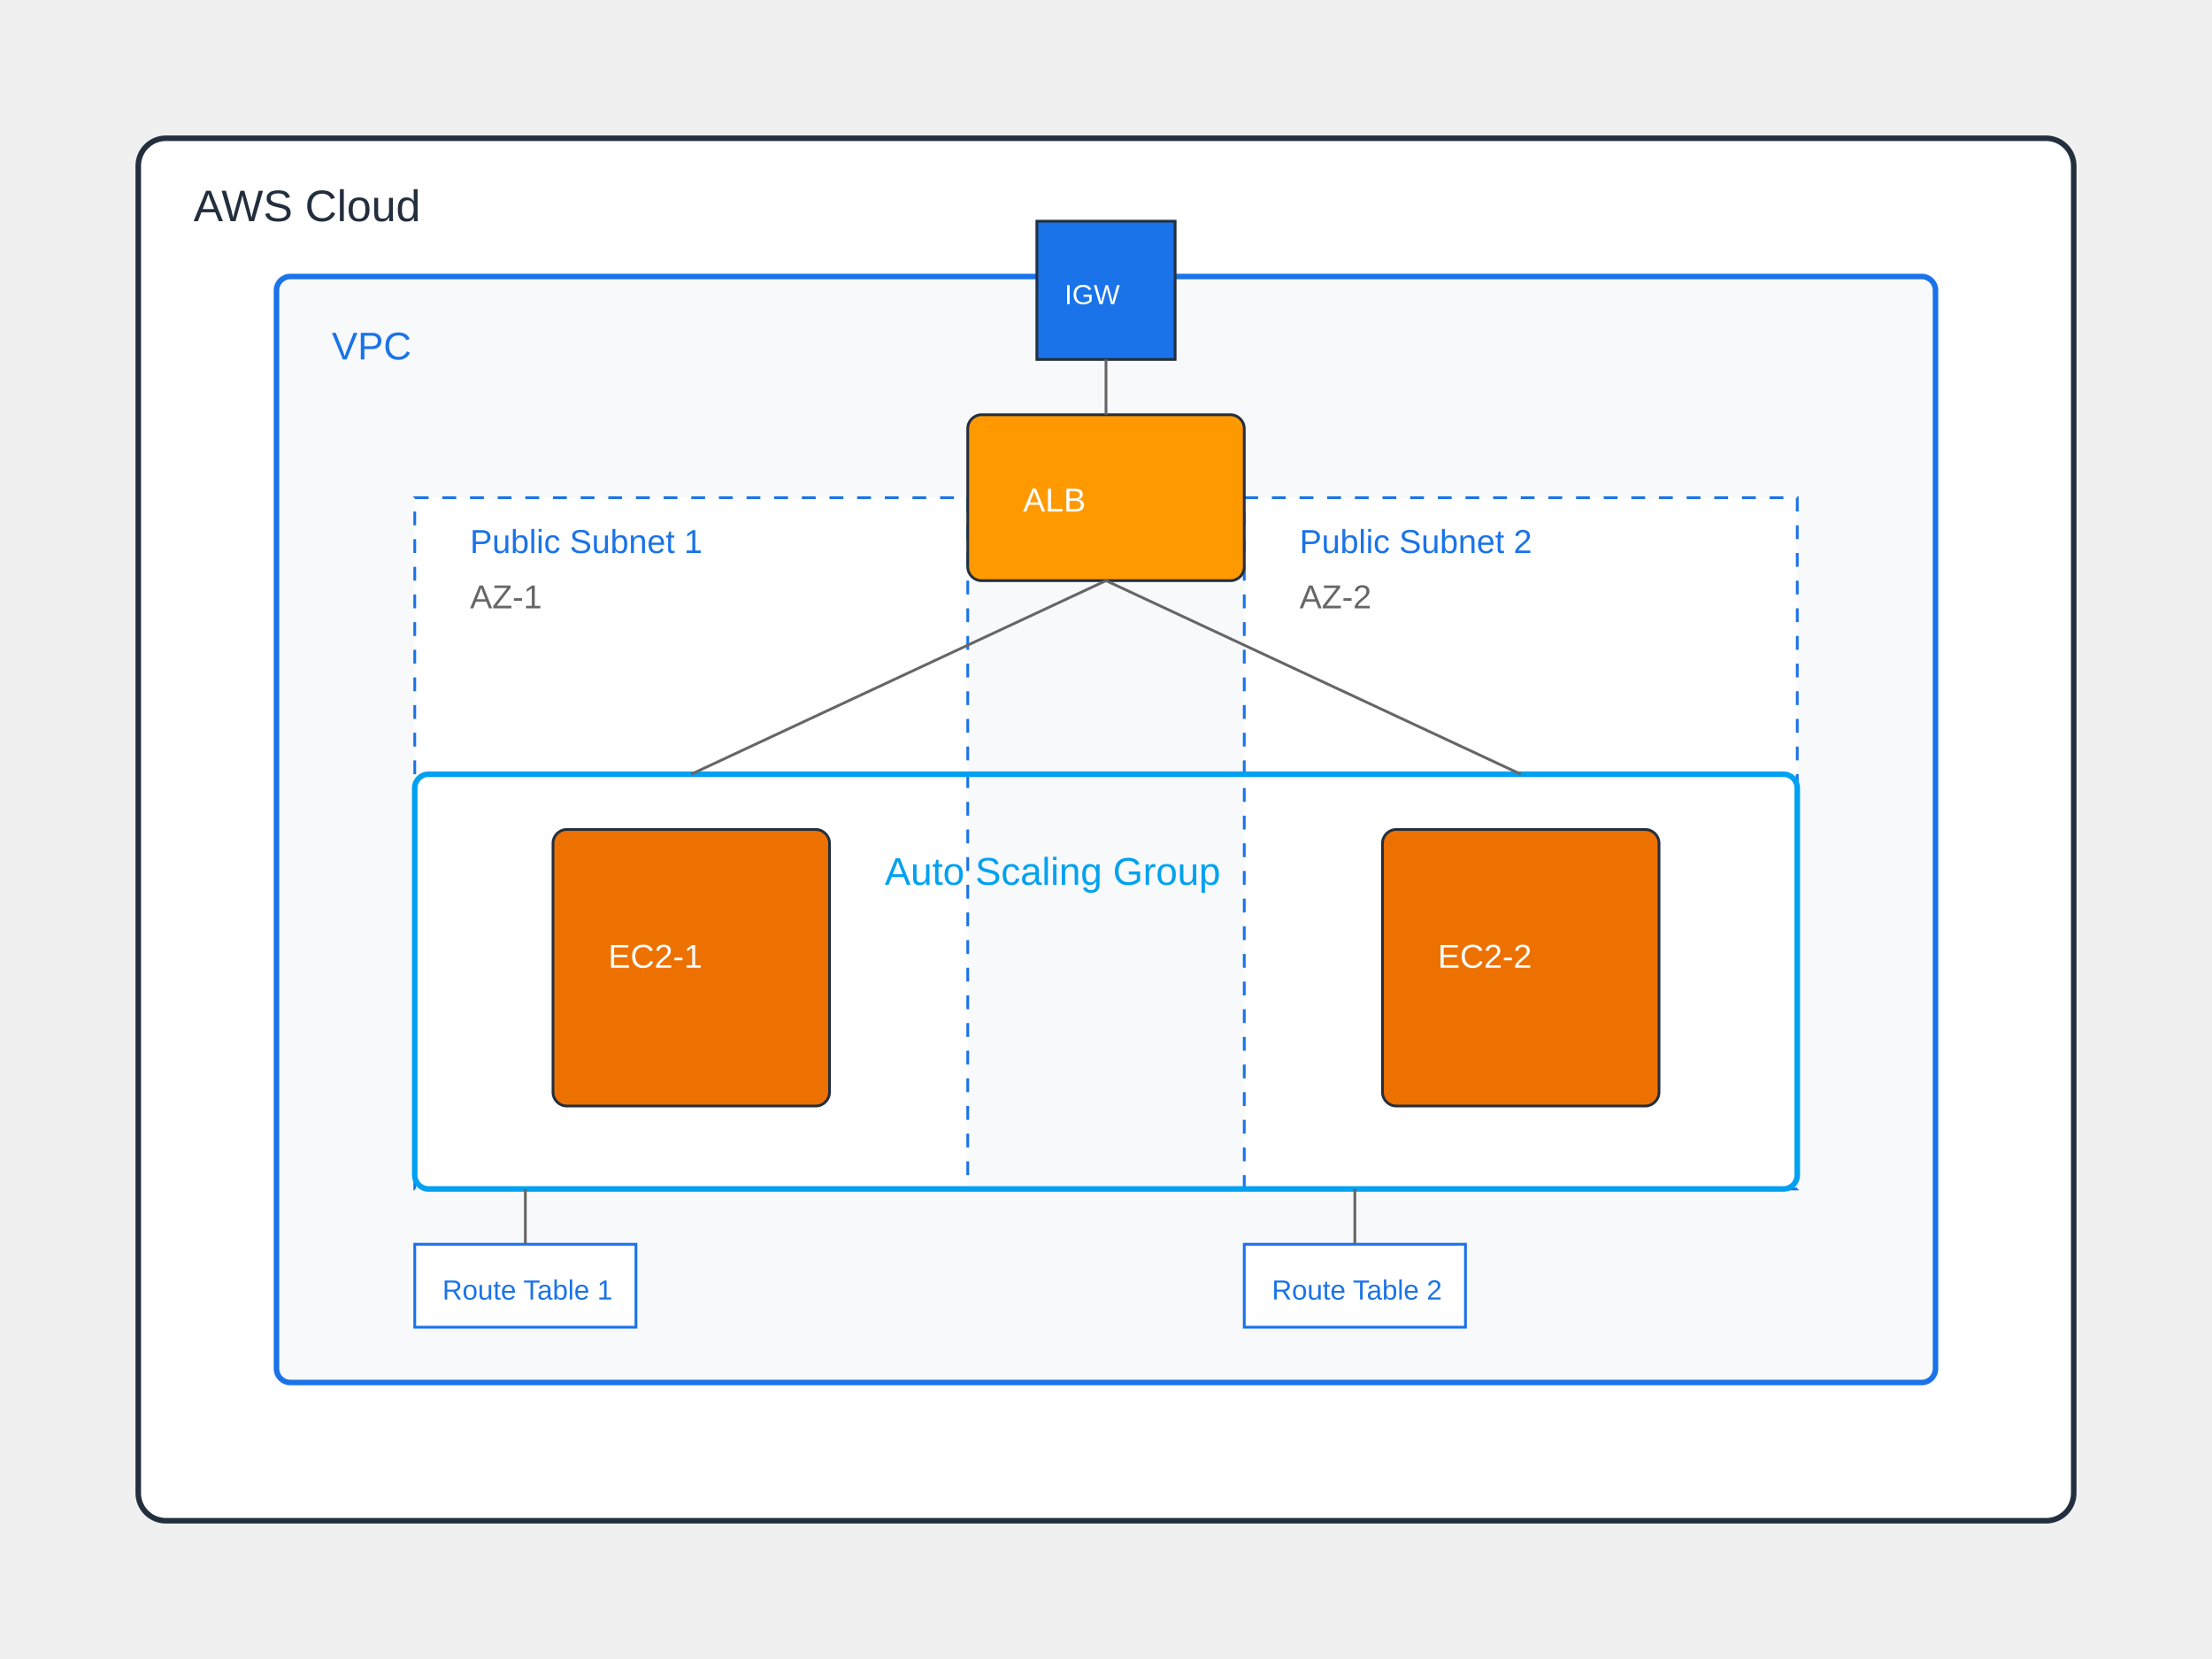
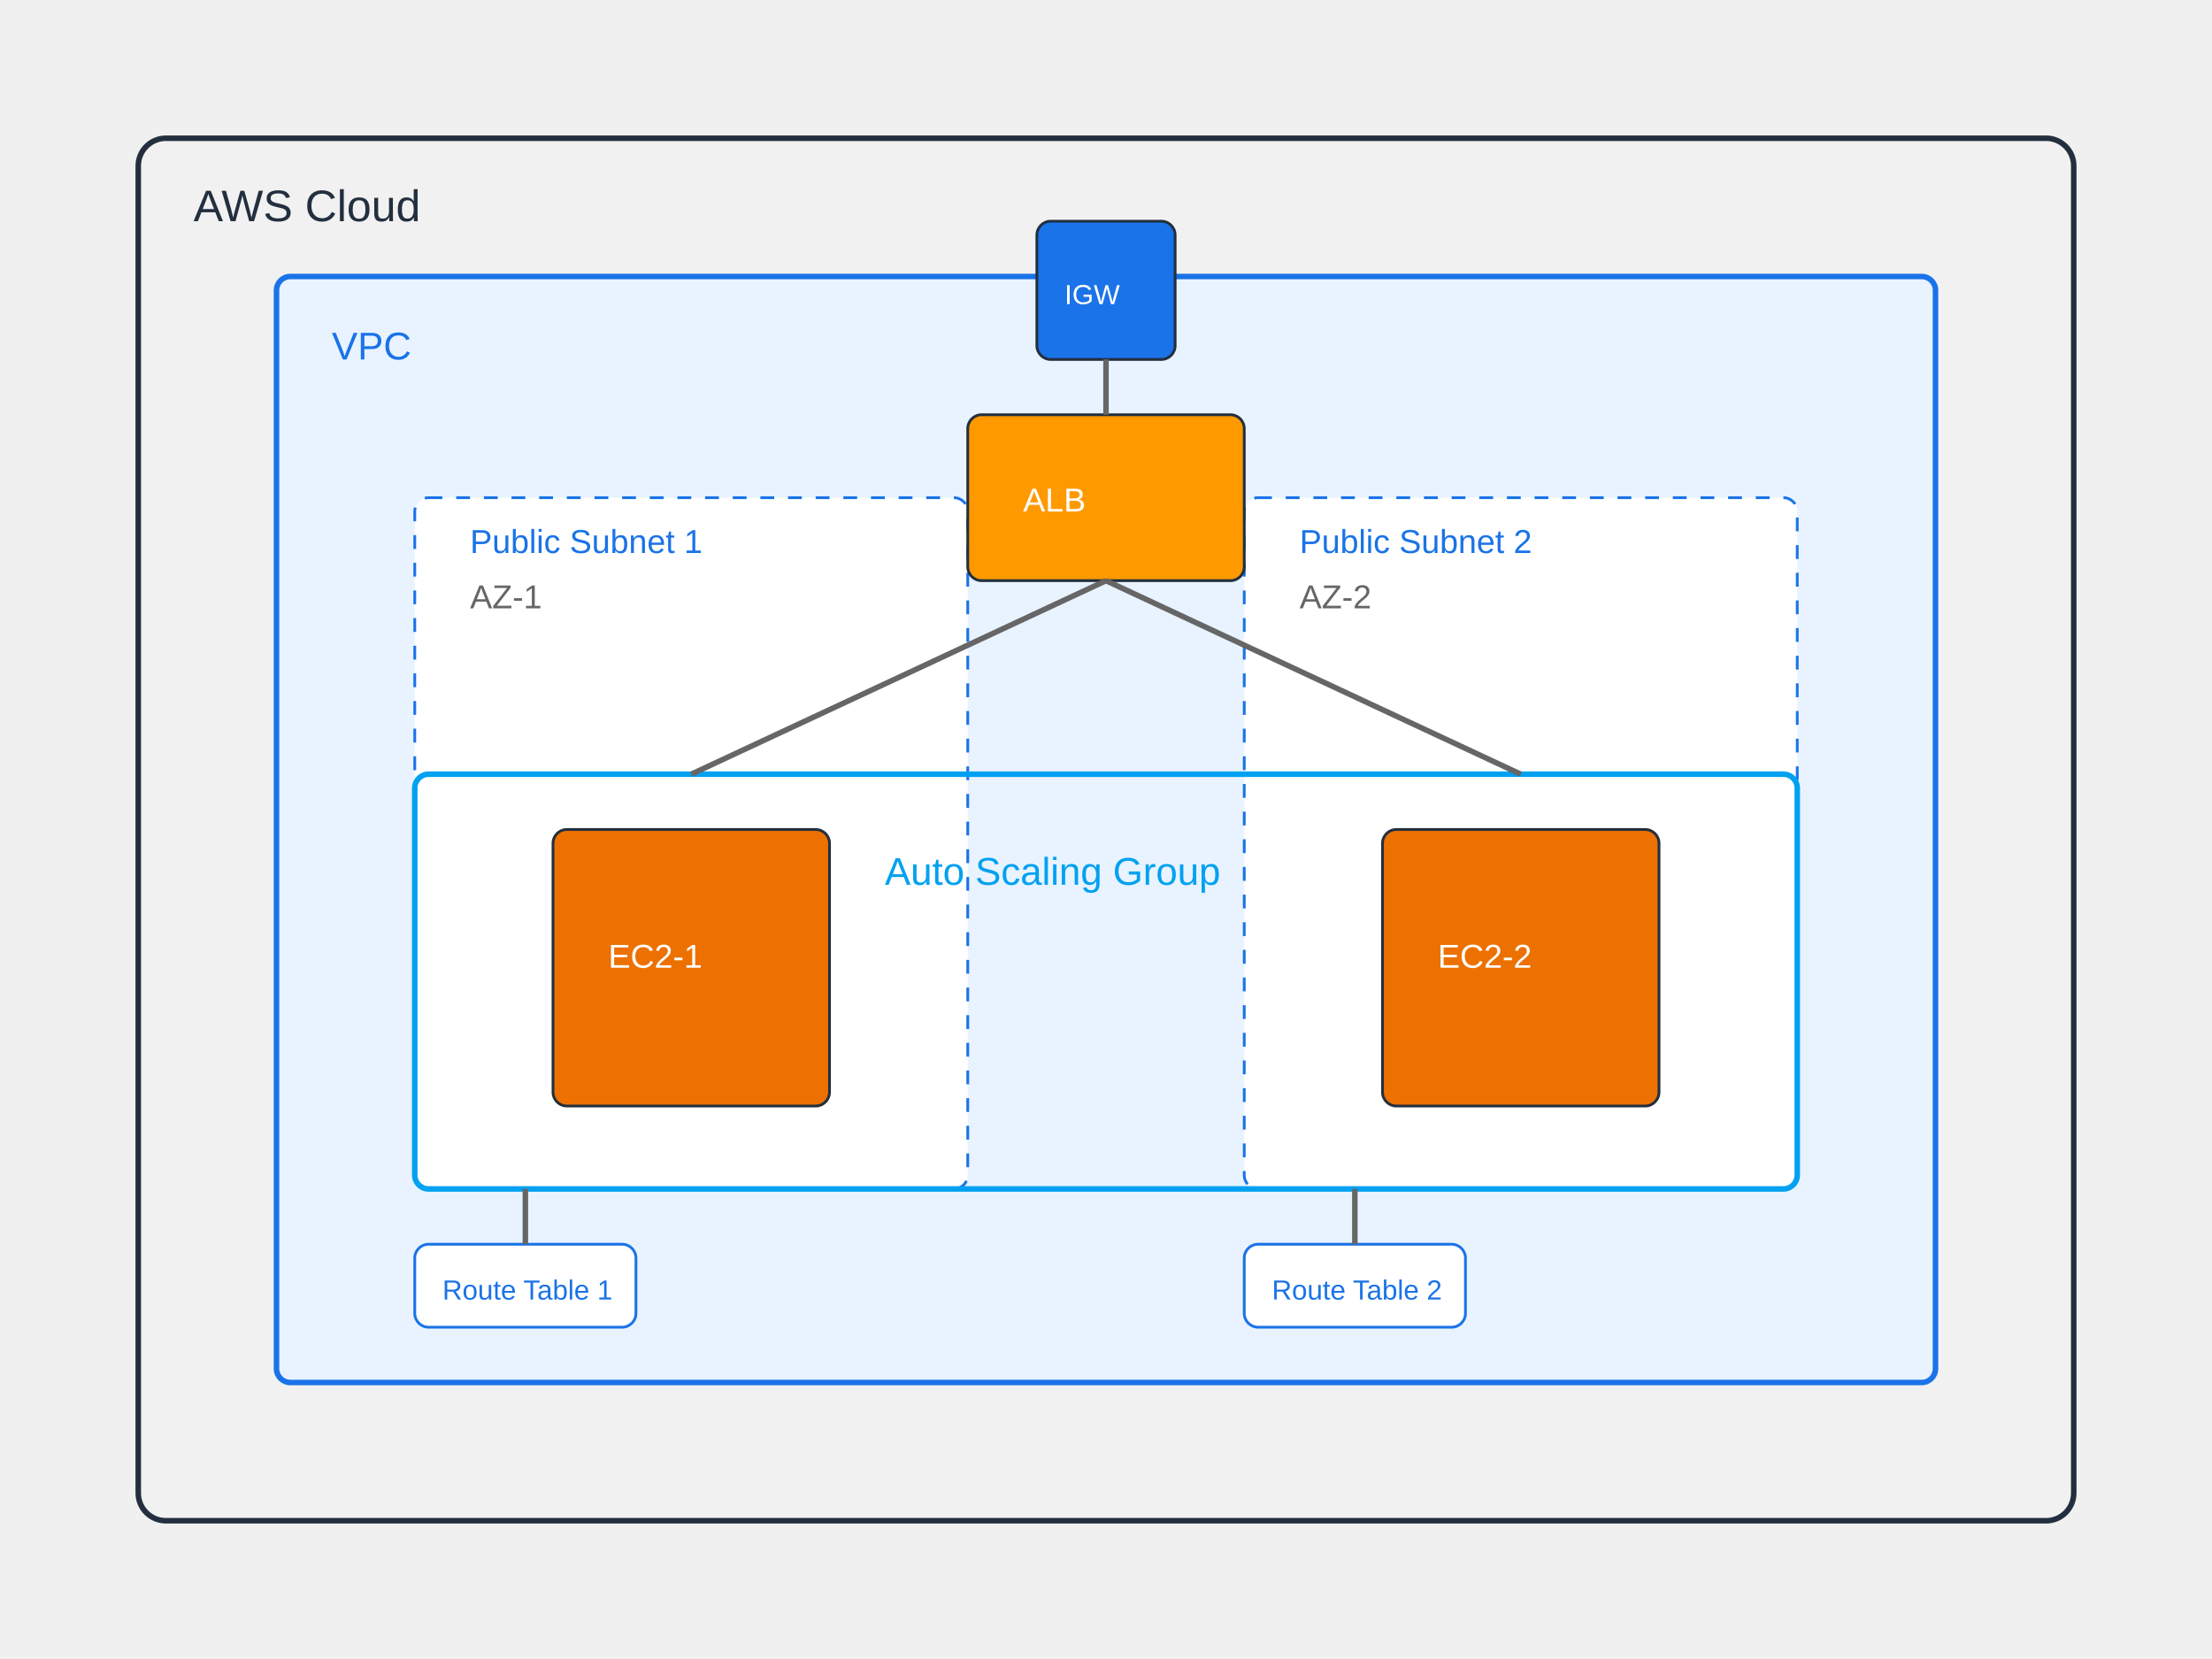
<svg xmlns="http://www.w3.org/2000/svg" viewBox="0 0 800 600">
-   <rect x="50" y="50" width="700" height="500" fill="#FFFFFF" stroke="#232F3E" stroke-width="2" rx="10" />
+   <rect x="50" y="50" width="700" height="500" fill="#F1F1F1" stroke="#232F3E" stroke-width="2" rx="10" />
  <text x="70" y="80" font-family="Arial" font-size="16" fill="#232F3E">AWS Cloud</text>
-   <rect x="100" y="100" width="600" height="400" fill="#F8F9FA" stroke="#1A73E8" stroke-width="2" rx="5" />
+   <rect x="100" y="100" width="600" height="400" fill="#E8F3FF" stroke="#1A73E8" stroke-width="2" rx="5" />
  <text x="120" y="130" font-family="Arial" font-size="14" fill="#1A73E8">VPC</text>
-   <rect x="150" y="180" width="200" height="250" fill="#FFFFFF" stroke="#1A73E8" stroke-width="1" stroke-dasharray="5,5" />
+   <rect x="150" y="180" width="200" height="250" fill="#FFFFFF" stroke="#1A73E8" stroke-width="1" stroke-dasharray="5,5" rx="5" />
  <text x="170" y="200" font-family="Arial" font-size="12" fill="#1A73E8">Public Subnet 1</text>
  <text x="170" y="220" font-family="Arial" font-size="12" fill="#666">AZ-1</text>
-   <rect x="450" y="180" width="200" height="250" fill="#FFFFFF" stroke="#1A73E8" stroke-width="1" stroke-dasharray="5,5" />
+   <rect x="450" y="180" width="200" height="250" fill="#FFFFFF" stroke="#1A73E8" stroke-width="1" stroke-dasharray="5,5" rx="5" />
  <text x="470" y="200" font-family="Arial" font-size="12" fill="#1A73E8">Public Subnet 2</text>
  <text x="470" y="220" font-family="Arial" font-size="12" fill="#666">AZ-2</text>
  <rect x="150" y="280" width="500" height="150" fill="none" stroke="#00A1F1" stroke-width="2" rx="5" />
  <text x="320" y="320" font-family="Arial" font-size="14" fill="#00A1F1">Auto Scaling Group</text>
  <rect x="200" y="300" width="100" height="100" fill="#ED7100" stroke="#232F3E" stroke-width="1" rx="5" />
  <text x="220" y="350" font-family="Arial" font-size="12" fill="#FFFFFF">EC2-1</text>
  <rect x="500" y="300" width="100" height="100" fill="#ED7100" stroke="#232F3E" stroke-width="1" rx="5" />
  <text x="520" y="350" font-family="Arial" font-size="12" fill="#FFFFFF">EC2-2</text>
  <rect x="350" y="150" width="100" height="60" fill="#FF9900" stroke="#232F3E" stroke-width="1" rx="5" />
  <text x="370" y="185" font-family="Arial" font-size="12" fill="#FFFFFF">ALB</text>
-   <rect x="375" y="80" width="50" height="50" fill="#1A73E8" stroke="#232F3E" stroke-width="1" />
+   <rect x="375" y="80" width="50" height="50" fill="#1A73E8" stroke="#232F3E" stroke-width="1" rx="5" />
  <text x="385" y="110" font-family="Arial" font-size="10" fill="#FFFFFF">IGW</text>
-   <rect x="150" y="450" width="80" height="30" fill="#FFFFFF" stroke="#1A73E8" stroke-width="1" />
+   <rect x="150" y="450" width="80" height="30" fill="#FFFFFF" stroke="#1A73E8" stroke-width="1" rx="5" />
  <text x="160" y="470" font-family="Arial" font-size="10" fill="#1A73E8">Route Table 1</text>
-   <rect x="450" y="450" width="80" height="30" fill="#FFFFFF" stroke="#1A73E8" stroke-width="1" />
+   <rect x="450" y="450" width="80" height="30" fill="#FFFFFF" stroke="#1A73E8" stroke-width="1" rx="5" />
  <text x="460" y="470" font-family="Arial" font-size="10" fill="#1A73E8">Route Table 2</text>
-   <line x1="400" y1="210" x2="250" y2="280" stroke="#666666" stroke-width="1" />
-   <line x1="400" y1="210" x2="550" y2="280" stroke="#666666" stroke-width="1" />
-   <line x1="400" y1="130" x2="400" y2="150" stroke="#666666" stroke-width="1" />
-   <line x1="190" y1="430" x2="190" y2="450" stroke="#666666" stroke-width="1" />
-   <line x1="490" y1="430" x2="490" y2="450" stroke="#666666" stroke-width="1" />
+   <line x1="400" y1="210" x2="250" y2="280" stroke="#666666" stroke-width="2" />
+   <line x1="400" y1="210" x2="550" y2="280" stroke="#666666" stroke-width="2" />
+   <line x1="400" y1="130" x2="400" y2="150" stroke="#666666" stroke-width="2" />
+   <line x1="190" y1="430" x2="190" y2="450" stroke="#666666" stroke-width="2" />
+   <line x1="490" y1="430" x2="490" y2="450" stroke="#666666" stroke-width="2" />
</svg>
